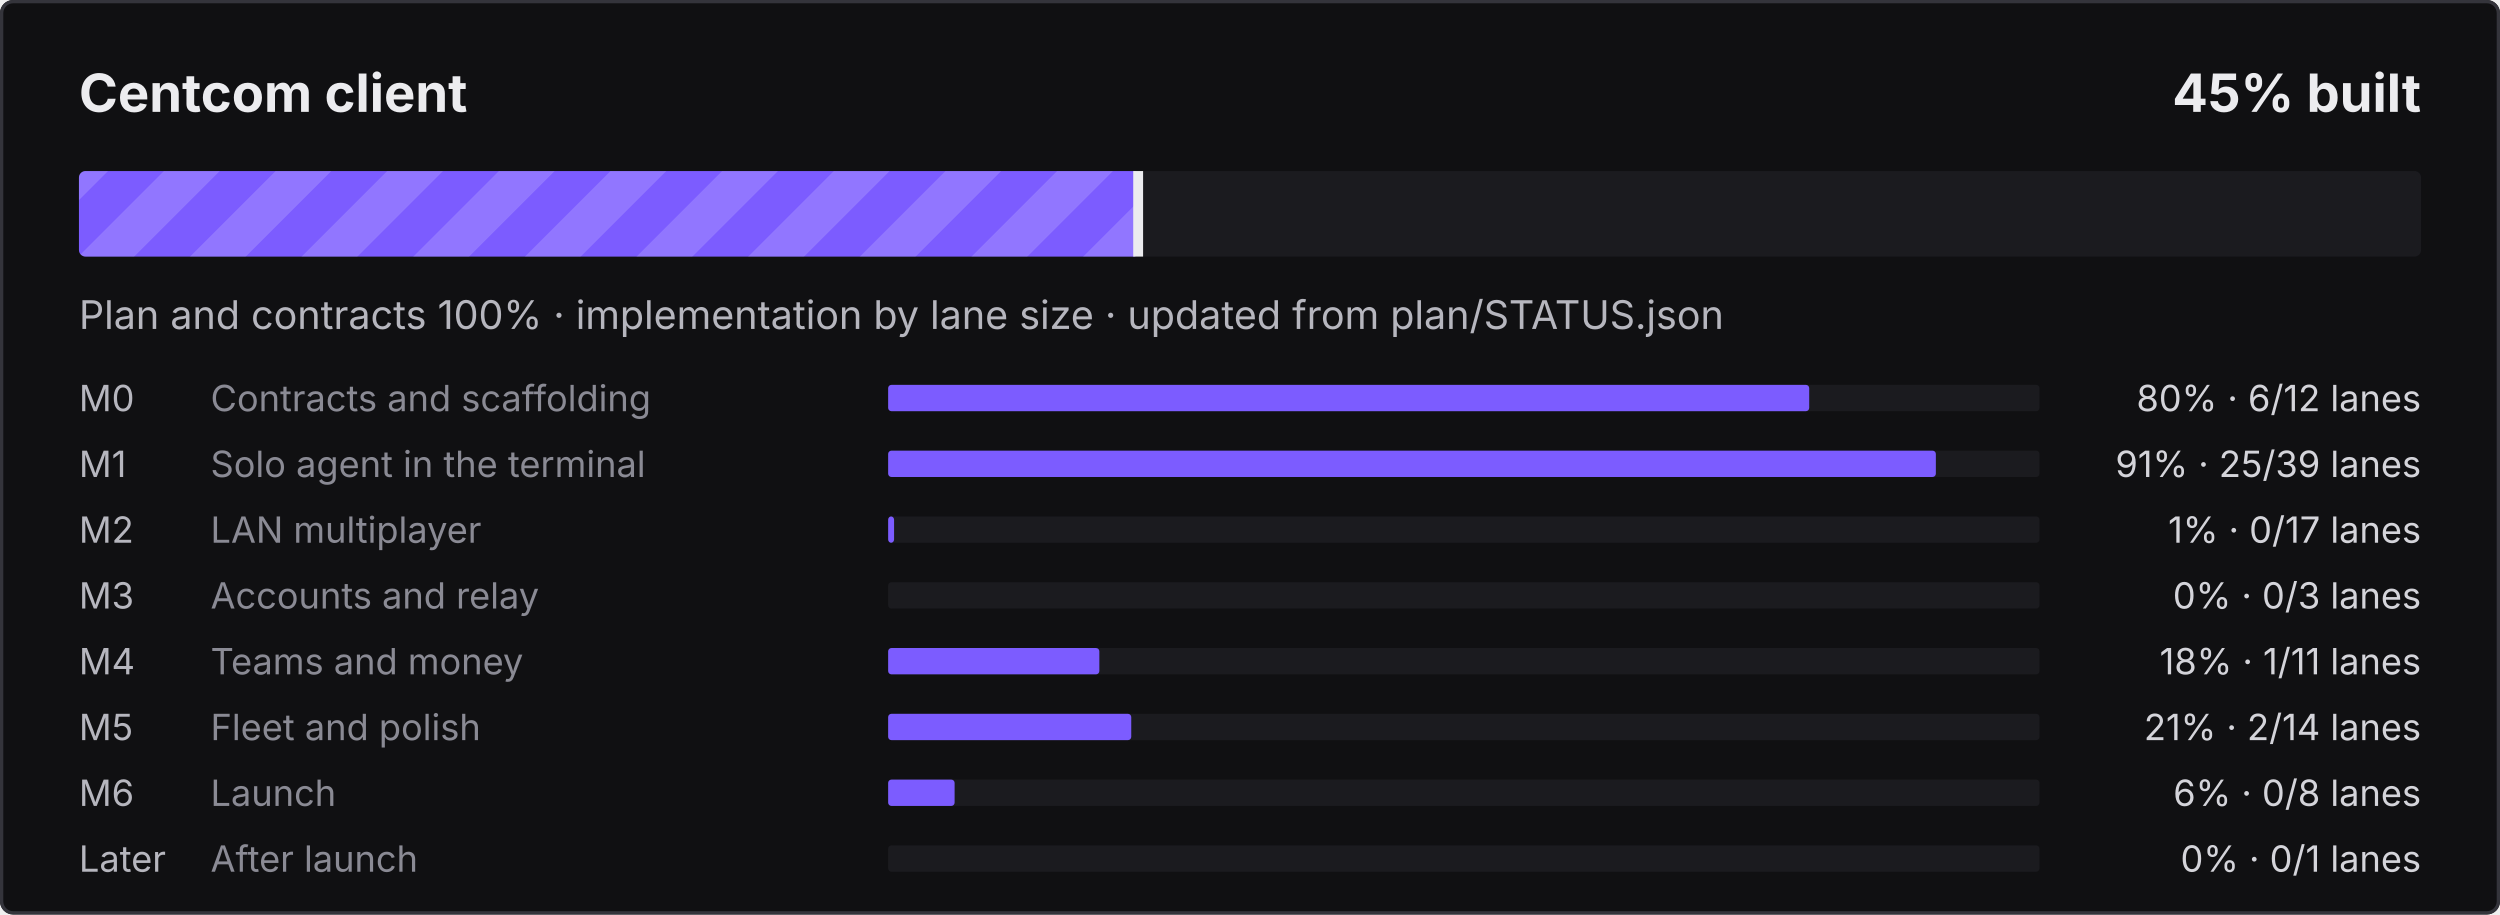
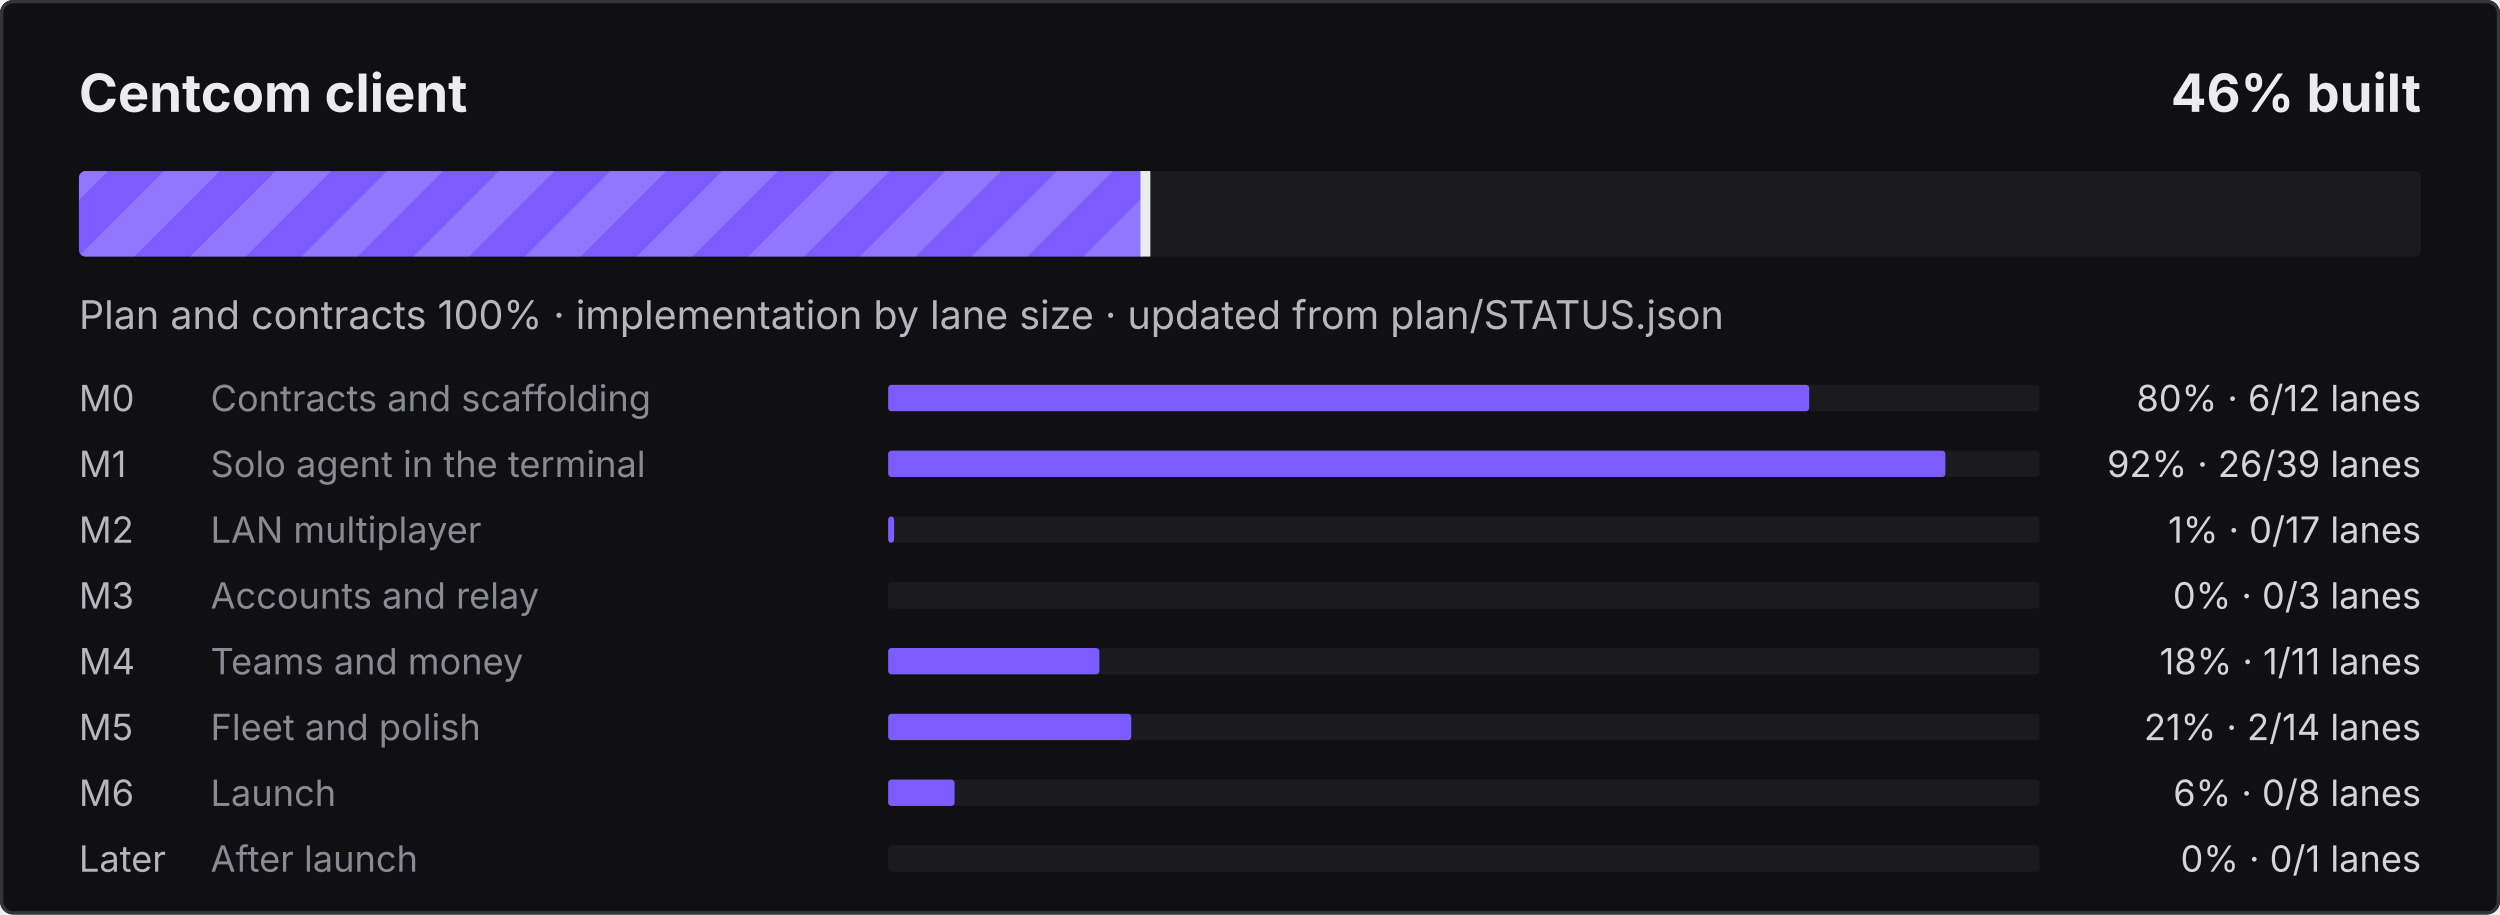
- <svg xmlns="http://www.w3.org/2000/svg" width="760" height="278" viewBox="0 0 760 278" role="img" aria-label="Centcom client: 45% built">
+ <svg xmlns="http://www.w3.org/2000/svg" width="760" height="278" viewBox="0 0 760 278" role="img" aria-label="Centcom client: 46% built">
  <defs>
    <pattern id="s" width="24" height="24" patternUnits="userSpaceOnUse" patternTransform="rotate(45)">
      <rect width="12" height="24" fill="#fff" fill-opacity=".16" />
    </pattern>
    <clipPath id="c">
      <rect x="24" y="52" width="712" height="26" rx="2" />
    </clipPath>
  </defs>
  <style>@keyframes mv{to{transform:translateX(24px)}}
.st{animation:mv .9s linear infinite}text{font-family:ui-sans-serif,system-ui,-apple-system,"Segoe UI",sans-serif}
@media (prefers-reduced-motion:reduce){.st{animation:none}}</style>
  <rect width="760" height="278" rx="4" fill="#101012" />
  <rect x=".5" y=".5" width="759" height="277" rx="3.5" fill="none" stroke="#34343B" />
  <text x="24" y="34" fill="#ECECEF" font-size="16" font-weight="700">Centcom client</text>
-   <text x="736" y="34" fill="#ECECEF" font-size="16" font-weight="700" text-anchor="end">45% built</text>
+   <text x="736" y="34" fill="#ECECEF" font-size="16" font-weight="700" text-anchor="end">46% built</text>
  <rect x="24" y="52" width="712" height="26" rx="2" fill="#1B1B1F" />
  <clipPath id="cf">
-     <rect x="24" y="52" width="322.5" height="26" rx="2" />
+     <rect x="24" y="52" width="324.7" height="26" rx="2" />
  </clipPath>
  <g clip-path="url(#cf)">
-     <rect x="24" y="52" width="322.5" height="26" fill="#7C5CFF" />
-     <rect x="0" y="52" width="370.5" height="26" fill="url(#s)" class="st" />
+     <rect x="24" y="52" width="324.7" height="26" fill="#7C5CFF" />
+     <rect x="0" y="52" width="372.7" height="26" fill="url(#s)" class="st" />
  </g>
-   <rect x="344.5" y="52" width="3" height="26" fill="#ECECEF" />
+   <rect x="346.7" y="52" width="3" height="26" fill="#ECECEF" />
  <text x="24" y="100" fill="#B6B6BE" font-size="12">Plan and contracts 100% · implementation by lane size · updated from plan/STATUS.json</text>
  <text x="24" y="125" fill="#B6B6BE" font-size="11">M0</text>
  <text x="64" y="125" fill="#8A8A94" font-size="11">Contracts and scaffolding</text>
  <rect x="270" y="117" width="350" height="8" rx="1" fill="#1B1B1F" />
  <rect x="270" y="117" width="280.0" height="8" rx="1" fill="#7C5CFF" />
  <text x="736" y="125" fill="#D4D4DA" font-size="11" text-anchor="end">80% · 6/12 lanes</text>
  <text x="24" y="145" fill="#B6B6BE" font-size="11">M1</text>
  <text x="64" y="145" fill="#8A8A94" font-size="11">Solo agent in the terminal</text>
  <rect x="270" y="137" width="350" height="8" rx="1" fill="#1B1B1F" />
-   <rect x="270" y="137" width="318.5" height="8" rx="1" fill="#7C5CFF" />
-   <text x="736" y="145" fill="#D4D4DA" font-size="11" text-anchor="end">91% · 25/39 lanes</text>
+   <rect x="270" y="137" width="321.4" height="8" rx="1" fill="#7C5CFF" />
+   <text x="736" y="145" fill="#D4D4DA" font-size="11" text-anchor="end">92% · 26/39 lanes</text>
  <text x="24" y="165" fill="#B6B6BE" font-size="11">M2</text>
  <text x="64" y="165" fill="#8A8A94" font-size="11">LAN multiplayer</text>
  <rect x="270" y="157" width="350" height="8" rx="1" fill="#1B1B1F" />
  <rect x="270" y="157" width="1.8" height="8" rx="1" fill="#7C5CFF" />
  <text x="736" y="165" fill="#D4D4DA" font-size="11" text-anchor="end">1% · 0/17 lanes</text>
  <text x="24" y="185" fill="#B6B6BE" font-size="11">M3</text>
  <text x="64" y="185" fill="#8A8A94" font-size="11">Accounts and relay</text>
  <rect x="270" y="177" width="350" height="8" rx="1" fill="#1B1B1F" />
  <text x="736" y="185" fill="#D4D4DA" font-size="11" text-anchor="end">0% · 0/3 lanes</text>
  <text x="24" y="205" fill="#B6B6BE" font-size="11">M4</text>
  <text x="64" y="205" fill="#8A8A94" font-size="11">Teams and money</text>
  <rect x="270" y="197" width="350" height="8" rx="1" fill="#1B1B1F" />
  <rect x="270" y="197" width="64.2" height="8" rx="1" fill="#7C5CFF" />
  <text x="736" y="205" fill="#D4D4DA" font-size="11" text-anchor="end">18% · 1/11 lanes</text>
  <text x="24" y="225" fill="#B6B6BE" font-size="11">M5</text>
  <text x="64" y="225" fill="#8A8A94" font-size="11">Fleet and polish</text>
  <rect x="270" y="217" width="350" height="8" rx="1" fill="#1B1B1F" />
  <rect x="270" y="217" width="73.9" height="8" rx="1" fill="#7C5CFF" />
  <text x="736" y="225" fill="#D4D4DA" font-size="11" text-anchor="end">21% · 2/14 lanes</text>
  <text x="24" y="245" fill="#B6B6BE" font-size="11">M6</text>
  <text x="64" y="245" fill="#8A8A94" font-size="11">Launch</text>
  <rect x="270" y="237" width="350" height="8" rx="1" fill="#1B1B1F" />
  <rect x="270" y="237" width="20.2" height="8" rx="1" fill="#7C5CFF" />
  <text x="736" y="245" fill="#D4D4DA" font-size="11" text-anchor="end">6% · 0/8 lanes</text>
  <text x="24" y="265" fill="#B6B6BE" font-size="11">Later</text>
  <text x="64" y="265" fill="#8A8A94" font-size="11">After launch</text>
  <rect x="270" y="257" width="350" height="8" rx="1" fill="#1B1B1F" />
  <text x="736" y="265" fill="#D4D4DA" font-size="11" text-anchor="end">0% · 0/1 lanes</text>
</svg>
